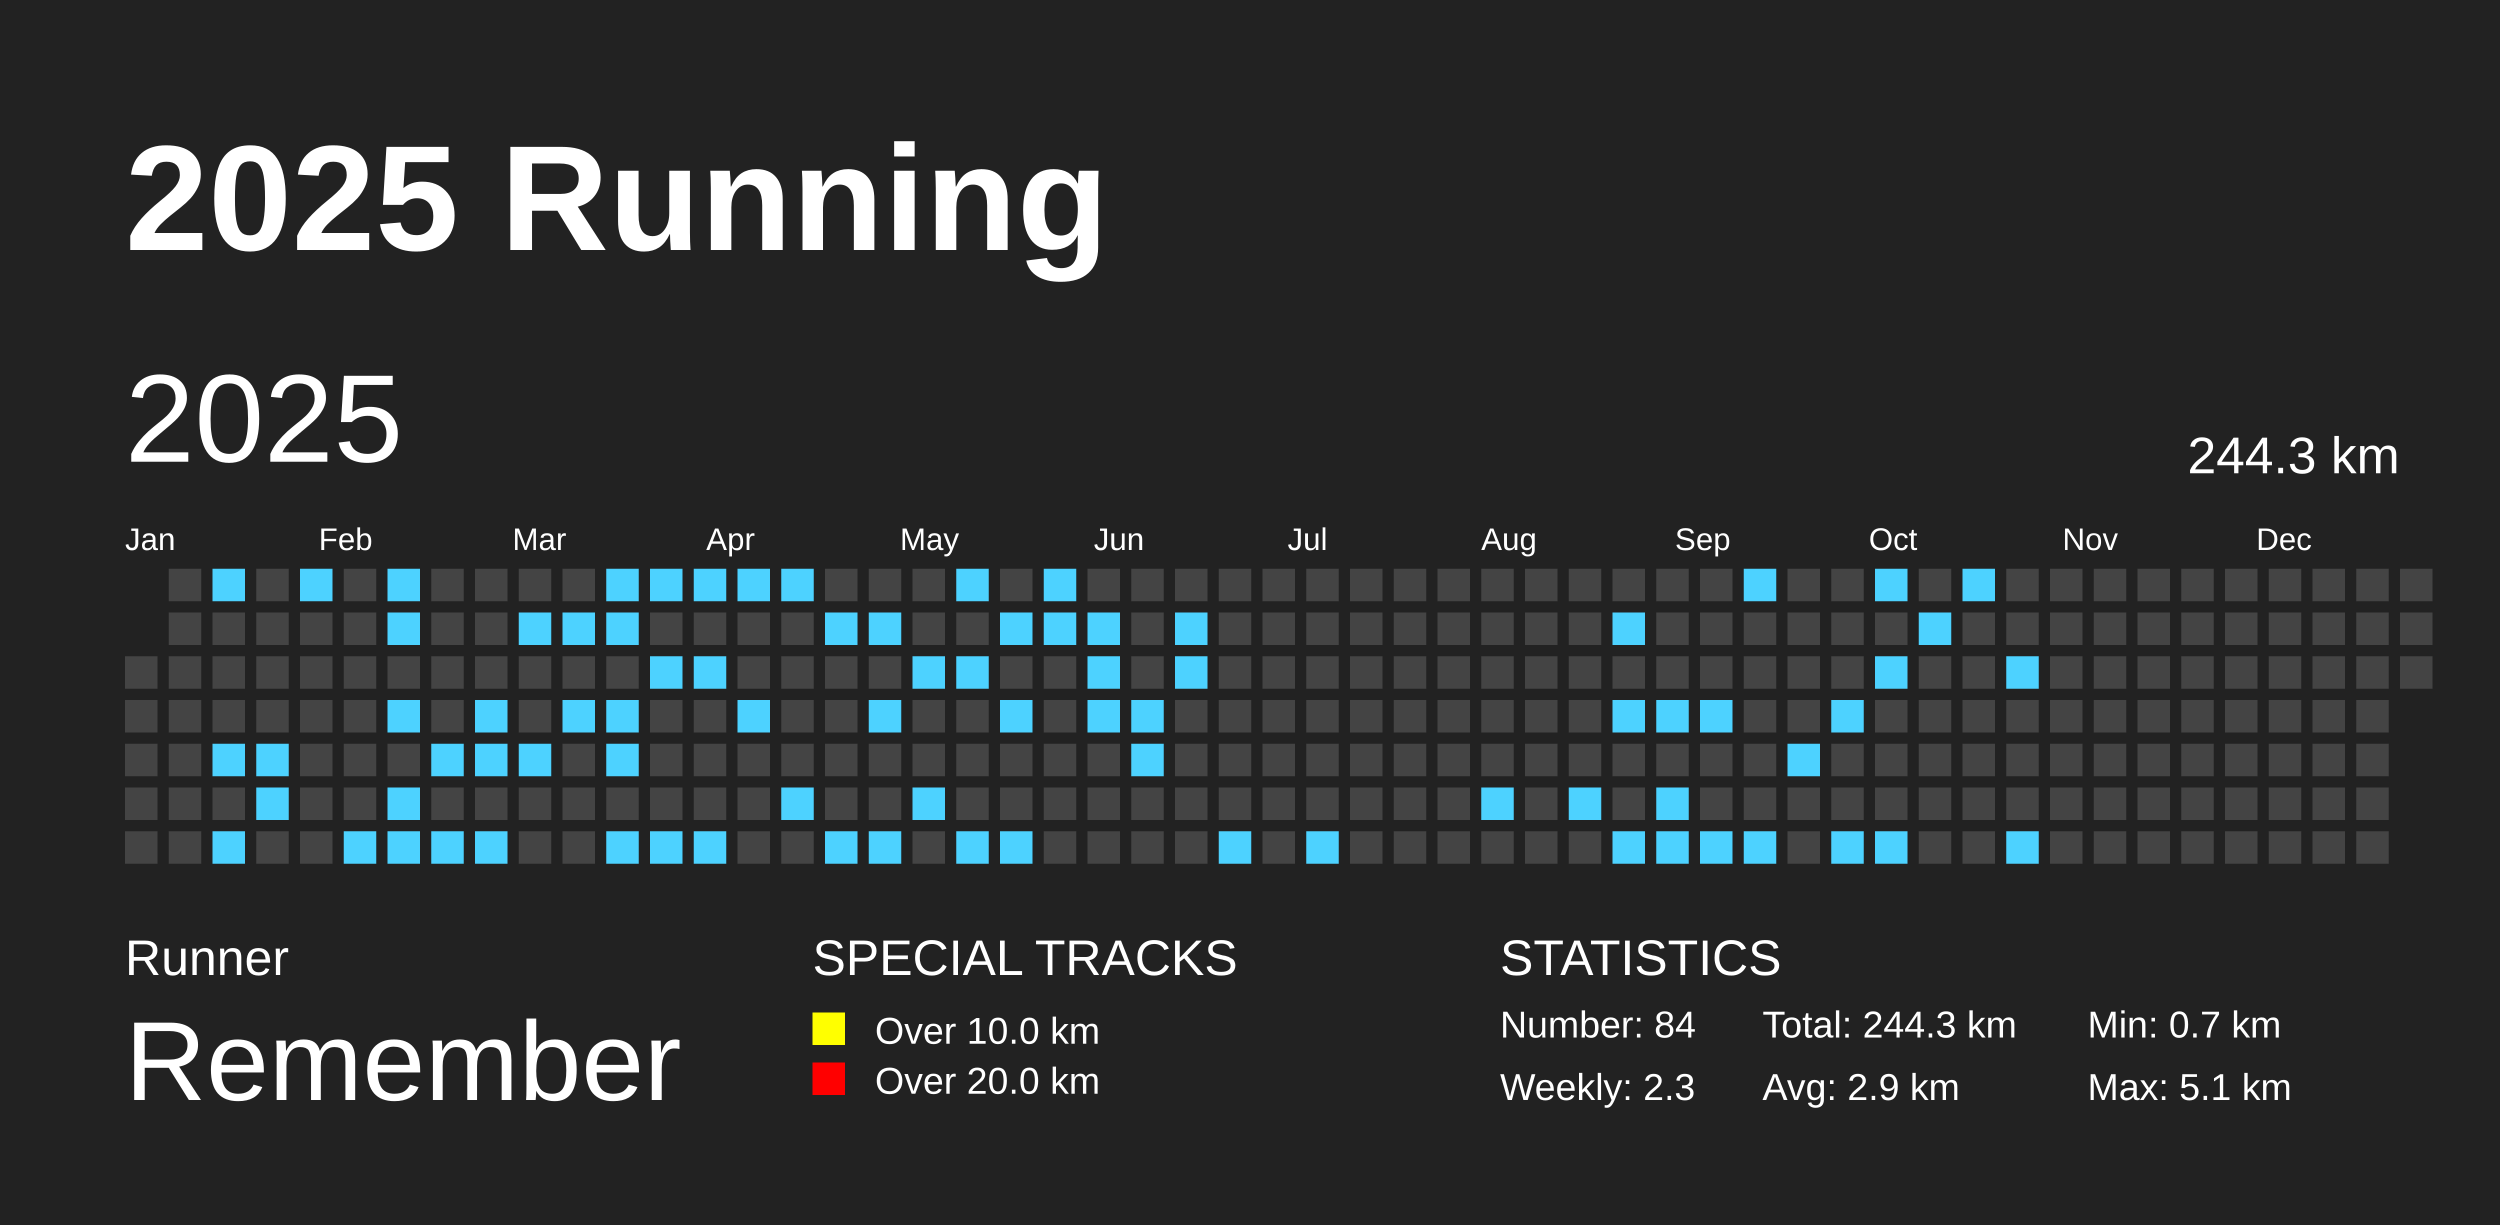
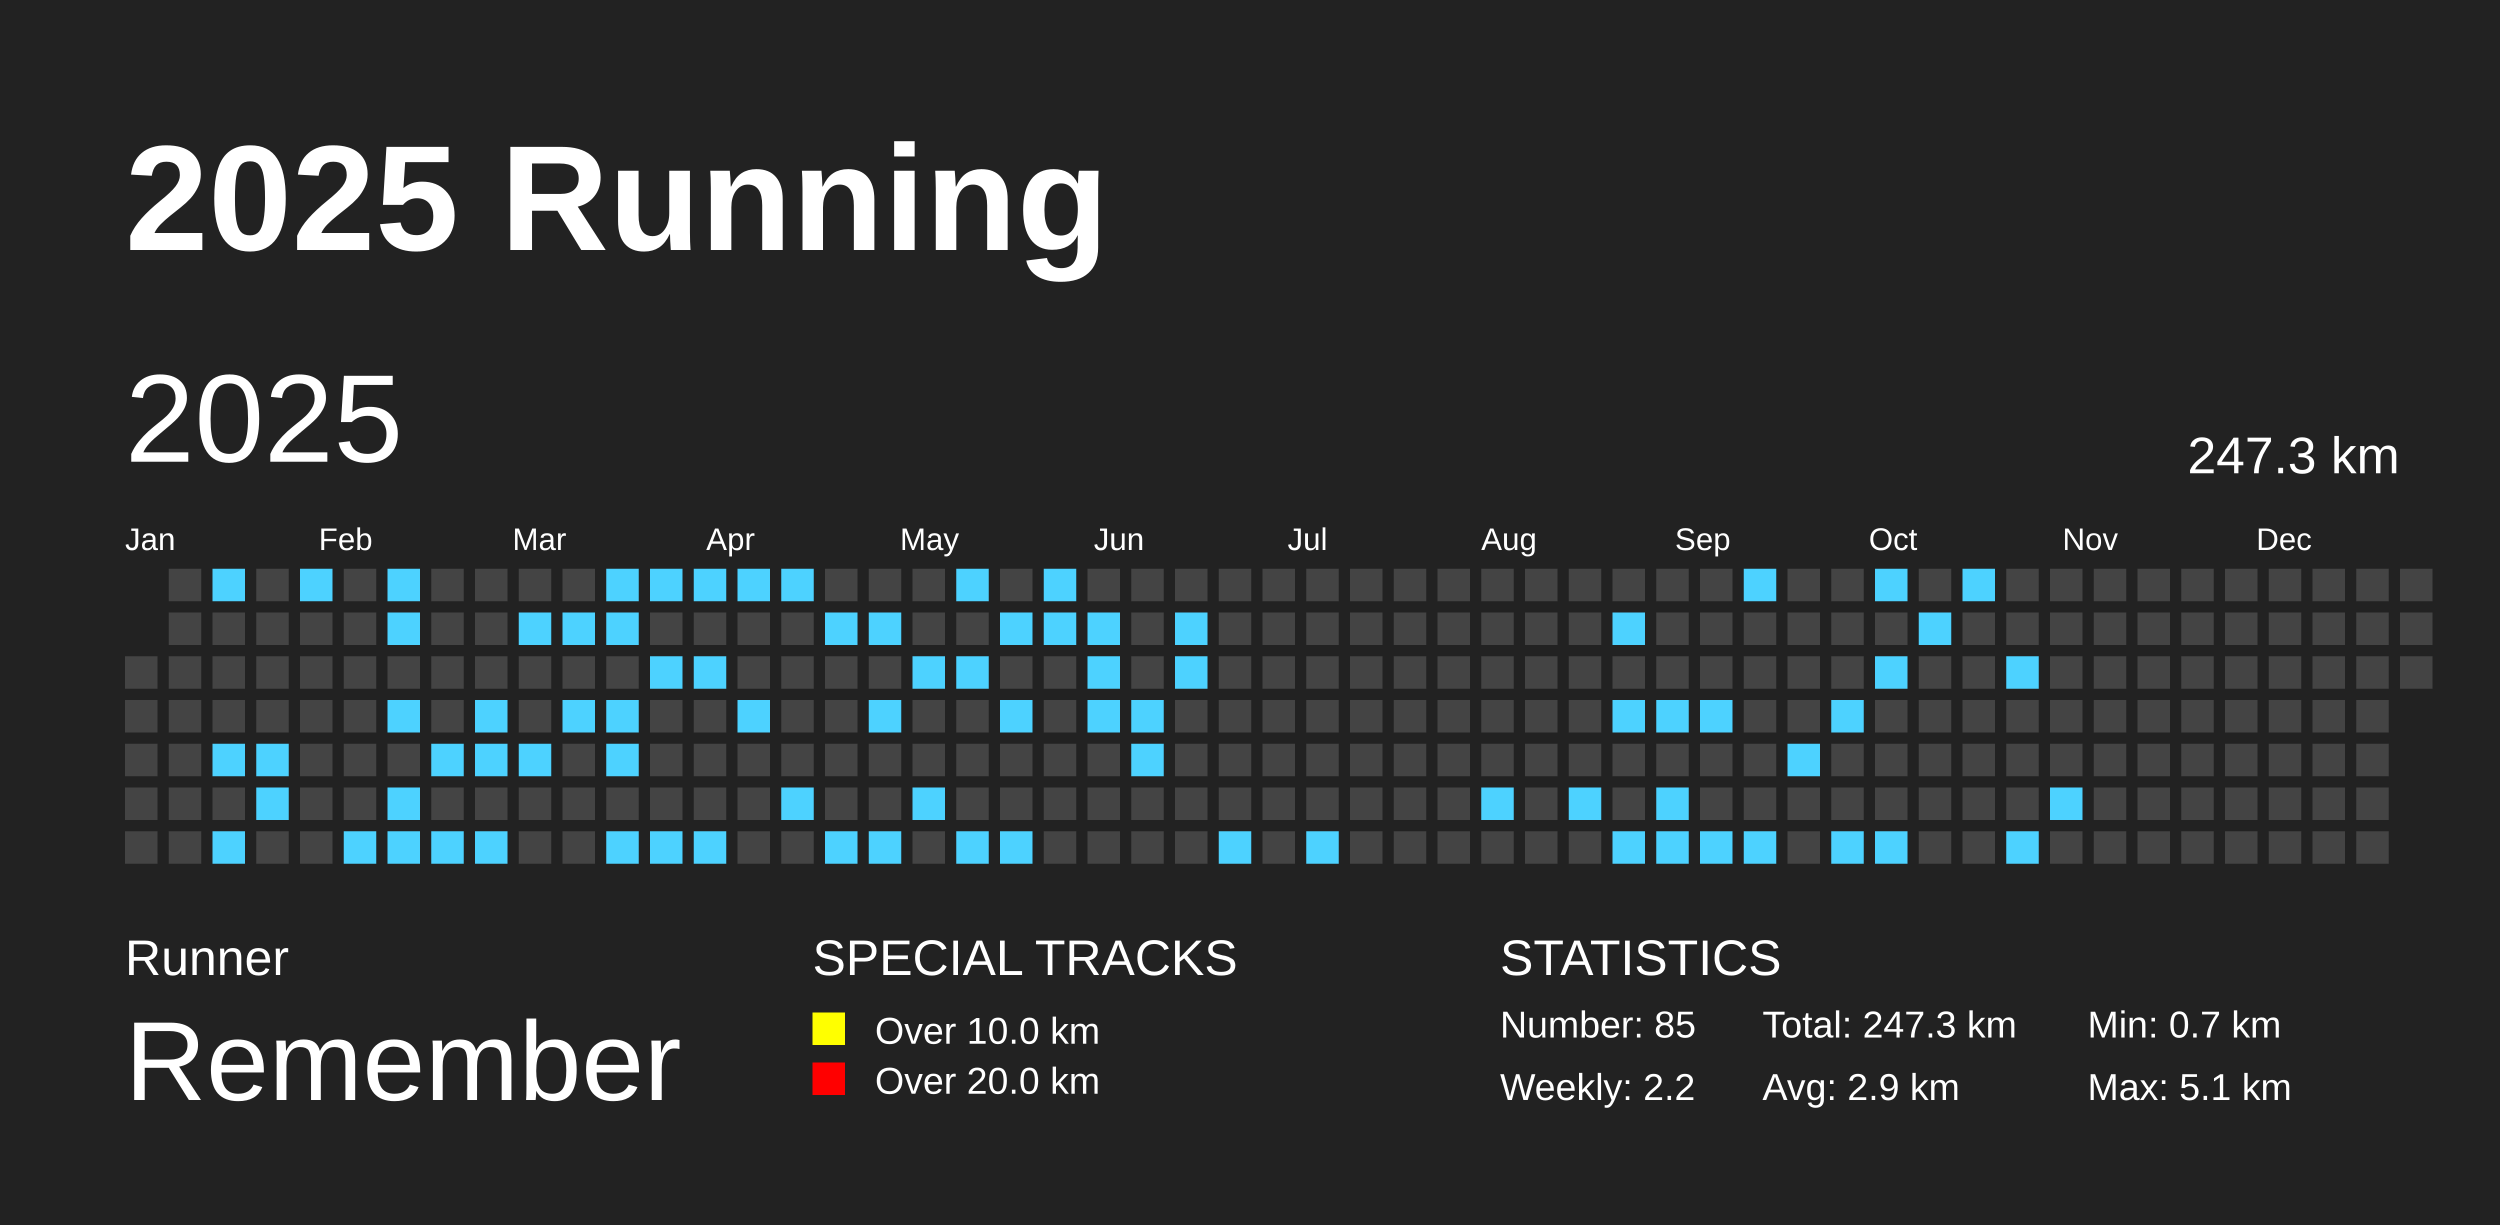
<svg xmlns="http://www.w3.org/2000/svg" baseProfile="full" height="98mm" version="1.1" viewBox="0,0,200,98" width="200mm">
  <defs />
  <rect fill="#222222" height="98" width="200" x="0" y="0" />
  <text fill="#FFFFFF" style="font-size:12px; font-family:Arial; font-weight:bold;" x="10" y="20">2025 Running</text>
  <text fill="#FFFFFF" style="font-size:4px; font-family:Arial" x="10" y="78">Runner</text>
  <text fill="#FFFFFF" style="font-size:9px; font-family:Arial" x="10" y="88">Remember</text>
  <text fill="#FFFFFF" style="font-size:4px; font-family:Arial" x="65" y="78">SPECIAL TRACKS</text>
  <rect fill="yellow" height="2.6" width="2.6" x="65" y="81" />
  <text fill="#FFFFFF" style="font-size:3px; font-family:Arial" x="70" y="83.5">Over 10.0 km</text>
  <rect fill="red" height="2.6" width="2.6" x="65" y="85" />
  <text fill="#FFFFFF" style="font-size:3px; font-family:Arial" x="70" y="87.5">Over 20.0 km</text>
  <text fill="#FFFFFF" style="font-size:4px; font-family:Arial" x="120" y="78">STATISTICS</text>
-   <text fill="#FFFFFF" style="font-size:3px; font-family:Arial" x="120" y="83">Number: 84</text>
-   <text fill="#FFFFFF" style="font-size:3px; font-family:Arial" x="120" y="88">Weekly: 2.3</text>
-   <text fill="#FFFFFF" style="font-size:3px; font-family:Arial" x="141" y="83">Total: 244.3 km</text>
+   <text fill="#FFFFFF" style="font-size:3px; font-family:Arial" x="120" y="83">Number: 85</text>
+   <text fill="#FFFFFF" style="font-size:3px; font-family:Arial" x="120" y="88">Weekly: 2.2</text>
+   <text fill="#FFFFFF" style="font-size:3px; font-family:Arial" x="141" y="83">Total: 247.3 km</text>
  <text fill="#FFFFFF" style="font-size:3px; font-family:Arial" x="141" y="88">Avg: 2.9 km</text>
  <text fill="#FFFFFF" style="font-size:3px; font-family:Arial" x="167" y="83">Min: 0.7 km</text>
  <text fill="#FFFFFF" style="font-size:3px; font-family:Arial" x="167" y="88">Max: 5.1 km</text>
  <text dominant-baseline="hanging" fill="#FFFFFF" style="font-size:10.0px; font-family:Arial;" x="10" y="30">2025</text>
-   <text dominant-baseline="hanging" fill="#FFFFFF" style="font-size:4.125px; font-family:Arial;" x="175" y="35">244.3 km</text>
+   <text dominant-baseline="hanging" fill="#FFFFFF" style="font-size:4.125px; font-family:Arial;" x="175" y="35">247.3 km</text>
  <text fill="#FFFFFF" style="font-size:2.5px; font-family:Arial" x="10.0" y="44">Jan</text>
  <text fill="#FFFFFF" style="font-size:2.5px; font-family:Arial" x="25.5" y="44">Feb</text>
  <text fill="#FFFFFF" style="font-size:2.5px; font-family:Arial" x="41.0" y="44">Mar</text>
  <text fill="#FFFFFF" style="font-size:2.5px; font-family:Arial" x="56.5" y="44">Apr</text>
  <text fill="#FFFFFF" style="font-size:2.5px; font-family:Arial" x="72.0" y="44">May</text>
  <text fill="#FFFFFF" style="font-size:2.5px; font-family:Arial" x="87.5" y="44">Jun</text>
  <text fill="#FFFFFF" style="font-size:2.5px; font-family:Arial" x="103.0" y="44">Jul</text>
  <text fill="#FFFFFF" style="font-size:2.5px; font-family:Arial" x="118.5" y="44">Aug</text>
  <text fill="#FFFFFF" style="font-size:2.5px; font-family:Arial" x="134.0" y="44">Sep</text>
  <text fill="#FFFFFF" style="font-size:2.5px; font-family:Arial" x="149.5" y="44">Oct</text>
  <text fill="#FFFFFF" style="font-size:2.5px; font-family:Arial" x="165.0" y="44">Nov</text>
  <text fill="#FFFFFF" style="font-size:2.5px; font-family:Arial" x="180.5" y="44">Dec</text>
  <rect fill="#444444" height="2.6" width="2.6" x="10.0" y="52.5" />
  <rect fill="#444444" height="2.6" width="2.6" x="10.0" y="56.0" />
  <rect fill="#444444" height="2.6" width="2.6" x="10.0" y="59.5" />
  <rect fill="#444444" height="2.6" width="2.6" x="10.0" y="63.0" />
  <rect fill="#444444" height="2.6" width="2.6" x="10.0" y="66.5" />
  <rect fill="#444444" height="2.6" width="2.6" x="13.5" y="45.5" />
  <rect fill="#444444" height="2.6" width="2.6" x="13.5" y="49.0" />
  <rect fill="#444444" height="2.6" width="2.6" x="13.5" y="52.5" />
  <rect fill="#444444" height="2.6" width="2.6" x="13.5" y="56.0" />
  <rect fill="#444444" height="2.6" width="2.6" x="13.5" y="59.5" />
  <rect fill="#444444" height="2.6" width="2.6" x="13.5" y="63.0" />
  <rect fill="#444444" height="2.6" width="2.6" x="13.5" y="66.5" />
  <rect fill="#4DD2FF" height="2.6" width="2.6" x="17.0" y="45.5" />
  <rect fill="#444444" height="2.6" width="2.6" x="17.0" y="49.0" />
  <rect fill="#444444" height="2.6" width="2.6" x="17.0" y="52.5" />
  <rect fill="#444444" height="2.6" width="2.6" x="17.0" y="56.0" />
  <rect fill="#4DD2FF" height="2.6" width="2.6" x="17.0" y="59.5" />
  <rect fill="#444444" height="2.6" width="2.6" x="17.0" y="63.0" />
  <rect fill="#4DD2FF" height="2.6" width="2.6" x="17.0" y="66.5" />
  <rect fill="#444444" height="2.6" width="2.6" x="20.5" y="45.5" />
  <rect fill="#444444" height="2.6" width="2.6" x="20.5" y="49.0" />
  <rect fill="#444444" height="2.6" width="2.6" x="20.5" y="52.5" />
  <rect fill="#444444" height="2.6" width="2.6" x="20.5" y="56.0" />
  <rect fill="#4DD2FF" height="2.6" width="2.6" x="20.5" y="59.5" />
  <rect fill="#4DD2FF" height="2.6" width="2.6" x="20.5" y="63.0" />
  <rect fill="#444444" height="2.6" width="2.6" x="20.5" y="66.5" />
  <rect fill="#4DD2FF" height="2.6" width="2.6" x="24.0" y="45.5" />
  <rect fill="#444444" height="2.6" width="2.6" x="24.0" y="49.0" />
  <rect fill="#444444" height="2.6" width="2.6" x="24.0" y="52.5" />
  <rect fill="#444444" height="2.6" width="2.6" x="24.0" y="56.0" />
  <rect fill="#444444" height="2.6" width="2.6" x="24.0" y="59.5" />
  <rect fill="#444444" height="2.6" width="2.6" x="24.0" y="63.0" />
  <rect fill="#444444" height="2.6" width="2.6" x="24.0" y="66.5" />
  <rect fill="#444444" height="2.6" width="2.6" x="27.5" y="45.5" />
  <rect fill="#444444" height="2.6" width="2.6" x="27.5" y="49.0" />
  <rect fill="#444444" height="2.6" width="2.6" x="27.5" y="52.5" />
  <rect fill="#444444" height="2.6" width="2.6" x="27.5" y="56.0" />
  <rect fill="#444444" height="2.6" width="2.6" x="27.5" y="59.5" />
  <rect fill="#444444" height="2.6" width="2.6" x="27.5" y="63.0" />
  <rect fill="#4DD2FF" height="2.6" width="2.6" x="27.5" y="66.5" />
  <rect fill="#4DD2FF" height="2.6" width="2.6" x="31.0" y="45.5" />
  <rect fill="#4DD2FF" height="2.6" width="2.6" x="31.0" y="49.0" />
  <rect fill="#444444" height="2.6" width="2.6" x="31.0" y="52.5" />
  <rect fill="#4DD2FF" height="2.6" width="2.6" x="31.0" y="56.0" />
  <rect fill="#444444" height="2.6" width="2.6" x="31.0" y="59.5" />
  <rect fill="#4DD2FF" height="2.6" width="2.6" x="31.0" y="63.0" />
  <rect fill="#4DD2FF" height="2.6" width="2.6" x="31.0" y="66.5" />
  <rect fill="#444444" height="2.6" width="2.6" x="34.5" y="45.5" />
  <rect fill="#444444" height="2.6" width="2.6" x="34.5" y="49.0" />
  <rect fill="#444444" height="2.6" width="2.6" x="34.5" y="52.5" />
  <rect fill="#444444" height="2.6" width="2.6" x="34.5" y="56.0" />
  <rect fill="#4DD2FF" height="2.6" width="2.6" x="34.5" y="59.5" />
  <rect fill="#444444" height="2.6" width="2.6" x="34.5" y="63.0" />
  <rect fill="#4DD2FF" height="2.6" width="2.6" x="34.5" y="66.5" />
  <rect fill="#444444" height="2.6" width="2.6" x="38.0" y="45.5" />
  <rect fill="#444444" height="2.6" width="2.6" x="38.0" y="49.0" />
  <rect fill="#444444" height="2.6" width="2.6" x="38.0" y="52.5" />
  <rect fill="#4DD2FF" height="2.6" width="2.6" x="38.0" y="56.0" />
  <rect fill="#4DD2FF" height="2.6" width="2.6" x="38.0" y="59.5" />
  <rect fill="#444444" height="2.6" width="2.6" x="38.0" y="63.0" />
  <rect fill="#4DD2FF" height="2.6" width="2.6" x="38.0" y="66.5" />
  <rect fill="#444444" height="2.6" width="2.6" x="41.5" y="45.5" />
  <rect fill="#4DD2FF" height="2.6" width="2.6" x="41.5" y="49.0" />
  <rect fill="#444444" height="2.6" width="2.6" x="41.5" y="52.5" />
  <rect fill="#444444" height="2.6" width="2.6" x="41.5" y="56.0" />
  <rect fill="#4DD2FF" height="2.6" width="2.6" x="41.5" y="59.5" />
  <rect fill="#444444" height="2.6" width="2.6" x="41.5" y="63.0" />
  <rect fill="#444444" height="2.6" width="2.6" x="41.5" y="66.5" />
  <rect fill="#444444" height="2.6" width="2.6" x="45.0" y="45.5" />
  <rect fill="#4DD2FF" height="2.6" width="2.6" x="45.0" y="49.0" />
  <rect fill="#444444" height="2.6" width="2.6" x="45.0" y="52.5" />
  <rect fill="#4DD2FF" height="2.6" width="2.6" x="45.0" y="56.0" />
  <rect fill="#444444" height="2.6" width="2.6" x="45.0" y="59.5" />
  <rect fill="#444444" height="2.6" width="2.6" x="45.0" y="63.0" />
  <rect fill="#444444" height="2.6" width="2.6" x="45.0" y="66.5" />
  <rect fill="#4DD2FF" height="2.6" width="2.6" x="48.5" y="45.5" />
  <rect fill="#4DD2FF" height="2.6" width="2.6" x="48.5" y="49.0" />
  <rect fill="#444444" height="2.6" width="2.6" x="48.5" y="52.5" />
  <rect fill="#4DD2FF" height="2.6" width="2.6" x="48.5" y="56.0" />
  <rect fill="#4DD2FF" height="2.6" width="2.6" x="48.5" y="59.5" />
  <rect fill="#444444" height="2.6" width="2.6" x="48.5" y="63.0" />
  <rect fill="#4DD2FF" height="2.6" width="2.6" x="48.5" y="66.5" />
  <rect fill="#4DD2FF" height="2.6" width="2.6" x="52.0" y="45.5" />
  <rect fill="#444444" height="2.6" width="2.6" x="52.0" y="49.0" />
  <rect fill="#4DD2FF" height="2.6" width="2.6" x="52.0" y="52.5" />
  <rect fill="#444444" height="2.6" width="2.6" x="52.0" y="56.0" />
  <rect fill="#444444" height="2.6" width="2.6" x="52.0" y="59.5" />
  <rect fill="#444444" height="2.6" width="2.6" x="52.0" y="63.0" />
  <rect fill="#4DD2FF" height="2.6" width="2.6" x="52.0" y="66.5" />
  <rect fill="#4DD2FF" height="2.6" width="2.6" x="55.5" y="45.5" />
  <rect fill="#444444" height="2.6" width="2.6" x="55.5" y="49.0" />
  <rect fill="#4DD2FF" height="2.6" width="2.6" x="55.5" y="52.5" />
  <rect fill="#444444" height="2.6" width="2.6" x="55.5" y="56.0" />
  <rect fill="#444444" height="2.6" width="2.6" x="55.5" y="59.5" />
  <rect fill="#444444" height="2.6" width="2.6" x="55.5" y="63.0" />
  <rect fill="#4DD2FF" height="2.6" width="2.6" x="55.5" y="66.5" />
  <rect fill="#4DD2FF" height="2.6" width="2.6" x="59.0" y="45.5" />
  <rect fill="#444444" height="2.6" width="2.6" x="59.0" y="49.0" />
  <rect fill="#444444" height="2.6" width="2.6" x="59.0" y="52.5" />
  <rect fill="#4DD2FF" height="2.6" width="2.6" x="59.0" y="56.0" />
  <rect fill="#444444" height="2.6" width="2.6" x="59.0" y="59.5" />
  <rect fill="#444444" height="2.6" width="2.6" x="59.0" y="63.0" />
  <rect fill="#444444" height="2.6" width="2.6" x="59.0" y="66.5" />
  <rect fill="#4DD2FF" height="2.6" width="2.6" x="62.5" y="45.5" />
  <rect fill="#444444" height="2.6" width="2.6" x="62.5" y="49.0" />
  <rect fill="#444444" height="2.6" width="2.6" x="62.5" y="52.5" />
  <rect fill="#444444" height="2.6" width="2.6" x="62.5" y="56.0" />
  <rect fill="#444444" height="2.6" width="2.6" x="62.5" y="59.5" />
  <rect fill="#4DD2FF" height="2.6" width="2.6" x="62.5" y="63.0" />
  <rect fill="#444444" height="2.6" width="2.6" x="62.5" y="66.5" />
  <rect fill="#444444" height="2.6" width="2.6" x="66.0" y="45.5" />
  <rect fill="#4DD2FF" height="2.6" width="2.6" x="66.0" y="49.0" />
  <rect fill="#444444" height="2.6" width="2.6" x="66.0" y="52.5" />
  <rect fill="#444444" height="2.6" width="2.6" x="66.0" y="56.0" />
  <rect fill="#444444" height="2.6" width="2.6" x="66.0" y="59.5" />
  <rect fill="#444444" height="2.6" width="2.6" x="66.0" y="63.0" />
  <rect fill="#4DD2FF" height="2.6" width="2.6" x="66.0" y="66.5" />
  <rect fill="#444444" height="2.6" width="2.6" x="69.5" y="45.5" />
  <rect fill="#4DD2FF" height="2.6" width="2.6" x="69.5" y="49.0" />
  <rect fill="#444444" height="2.6" width="2.6" x="69.5" y="52.5" />
  <rect fill="#4DD2FF" height="2.6" width="2.6" x="69.5" y="56.0" />
  <rect fill="#444444" height="2.6" width="2.6" x="69.5" y="59.5" />
  <rect fill="#444444" height="2.6" width="2.6" x="69.5" y="63.0" />
  <rect fill="#4DD2FF" height="2.6" width="2.6" x="69.5" y="66.5" />
  <rect fill="#444444" height="2.6" width="2.6" x="73.0" y="45.5" />
  <rect fill="#444444" height="2.6" width="2.6" x="73.0" y="49.0" />
  <rect fill="#4DD2FF" height="2.6" width="2.6" x="73.0" y="52.5" />
  <rect fill="#444444" height="2.6" width="2.6" x="73.0" y="56.0" />
  <rect fill="#444444" height="2.6" width="2.6" x="73.0" y="59.5" />
  <rect fill="#4DD2FF" height="2.6" width="2.6" x="73.0" y="63.0" />
  <rect fill="#444444" height="2.6" width="2.6" x="73.0" y="66.5" />
  <rect fill="#4DD2FF" height="2.6" width="2.6" x="76.5" y="45.5" />
  <rect fill="#444444" height="2.6" width="2.6" x="76.5" y="49.0" />
  <rect fill="#4DD2FF" height="2.6" width="2.6" x="76.5" y="52.5" />
  <rect fill="#444444" height="2.6" width="2.6" x="76.5" y="56.0" />
  <rect fill="#444444" height="2.6" width="2.6" x="76.5" y="59.5" />
  <rect fill="#444444" height="2.6" width="2.6" x="76.5" y="63.0" />
  <rect fill="#4DD2FF" height="2.6" width="2.6" x="76.5" y="66.5" />
  <rect fill="#444444" height="2.6" width="2.6" x="80.0" y="45.5" />
  <rect fill="#4DD2FF" height="2.6" width="2.6" x="80.0" y="49.0" />
  <rect fill="#444444" height="2.6" width="2.6" x="80.0" y="52.5" />
  <rect fill="#4DD2FF" height="2.6" width="2.6" x="80.0" y="56.0" />
  <rect fill="#444444" height="2.6" width="2.6" x="80.0" y="59.5" />
  <rect fill="#444444" height="2.6" width="2.6" x="80.0" y="63.0" />
  <rect fill="#4DD2FF" height="2.6" width="2.6" x="80.0" y="66.5" />
  <rect fill="#4DD2FF" height="2.6" width="2.6" x="83.5" y="45.5" />
  <rect fill="#4DD2FF" height="2.6" width="2.6" x="83.5" y="49.0" />
  <rect fill="#444444" height="2.6" width="2.6" x="83.5" y="52.5" />
  <rect fill="#444444" height="2.6" width="2.6" x="83.5" y="56.0" />
  <rect fill="#444444" height="2.6" width="2.6" x="83.5" y="59.5" />
  <rect fill="#444444" height="2.6" width="2.6" x="83.5" y="63.0" />
  <rect fill="#444444" height="2.6" width="2.6" x="83.5" y="66.5" />
  <rect fill="#444444" height="2.6" width="2.6" x="87.0" y="45.5" />
  <rect fill="#4DD2FF" height="2.6" width="2.6" x="87.0" y="49.0" />
  <rect fill="#4DD2FF" height="2.6" width="2.6" x="87.0" y="52.5" />
  <rect fill="#4DD2FF" height="2.6" width="2.6" x="87.0" y="56.0" />
  <rect fill="#444444" height="2.6" width="2.6" x="87.0" y="59.5" />
  <rect fill="#444444" height="2.6" width="2.6" x="87.0" y="63.0" />
  <rect fill="#444444" height="2.6" width="2.6" x="87.0" y="66.5" />
  <rect fill="#444444" height="2.6" width="2.6" x="90.5" y="45.5" />
  <rect fill="#444444" height="2.6" width="2.6" x="90.5" y="49.0" />
  <rect fill="#444444" height="2.6" width="2.6" x="90.5" y="52.5" />
  <rect fill="#4DD2FF" height="2.6" width="2.6" x="90.5" y="56.0" />
  <rect fill="#4DD2FF" height="2.6" width="2.6" x="90.5" y="59.5" />
  <rect fill="#444444" height="2.6" width="2.6" x="90.5" y="63.0" />
  <rect fill="#444444" height="2.6" width="2.6" x="90.5" y="66.5" />
  <rect fill="#444444" height="2.6" width="2.6" x="94.0" y="45.5" />
  <rect fill="#4DD2FF" height="2.6" width="2.6" x="94.0" y="49.0" />
  <rect fill="#4DD2FF" height="2.6" width="2.6" x="94.0" y="52.5" />
  <rect fill="#444444" height="2.6" width="2.6" x="94.0" y="56.0" />
  <rect fill="#444444" height="2.6" width="2.6" x="94.0" y="59.5" />
  <rect fill="#444444" height="2.6" width="2.6" x="94.0" y="63.0" />
  <rect fill="#444444" height="2.6" width="2.6" x="94.0" y="66.5" />
  <rect fill="#444444" height="2.6" width="2.6" x="97.5" y="45.5" />
  <rect fill="#444444" height="2.6" width="2.6" x="97.5" y="49.0" />
  <rect fill="#444444" height="2.6" width="2.6" x="97.5" y="52.5" />
  <rect fill="#444444" height="2.6" width="2.6" x="97.5" y="56.0" />
  <rect fill="#444444" height="2.6" width="2.6" x="97.5" y="59.5" />
  <rect fill="#444444" height="2.6" width="2.6" x="97.5" y="63.0" />
  <rect fill="#4DD2FF" height="2.6" width="2.6" x="97.5" y="66.5" />
  <rect fill="#444444" height="2.6" width="2.6" x="101.0" y="45.5" />
  <rect fill="#444444" height="2.6" width="2.6" x="101.0" y="49.0" />
  <rect fill="#444444" height="2.6" width="2.6" x="101.0" y="52.5" />
  <rect fill="#444444" height="2.6" width="2.6" x="101.0" y="56.0" />
  <rect fill="#444444" height="2.6" width="2.6" x="101.0" y="59.5" />
  <rect fill="#444444" height="2.6" width="2.6" x="101.0" y="63.0" />
  <rect fill="#444444" height="2.6" width="2.6" x="101.0" y="66.5" />
  <rect fill="#444444" height="2.6" width="2.6" x="104.5" y="45.5" />
  <rect fill="#444444" height="2.6" width="2.6" x="104.5" y="49.0" />
  <rect fill="#444444" height="2.6" width="2.6" x="104.5" y="52.5" />
  <rect fill="#444444" height="2.6" width="2.6" x="104.5" y="56.0" />
  <rect fill="#444444" height="2.6" width="2.6" x="104.5" y="59.5" />
  <rect fill="#444444" height="2.6" width="2.6" x="104.5" y="63.0" />
  <rect fill="#4DD2FF" height="2.6" width="2.6" x="104.5" y="66.5" />
  <rect fill="#444444" height="2.6" width="2.6" x="108.0" y="45.5" />
  <rect fill="#444444" height="2.6" width="2.6" x="108.0" y="49.0" />
  <rect fill="#444444" height="2.6" width="2.6" x="108.0" y="52.5" />
  <rect fill="#444444" height="2.6" width="2.6" x="108.0" y="56.0" />
  <rect fill="#444444" height="2.6" width="2.6" x="108.0" y="59.5" />
  <rect fill="#444444" height="2.6" width="2.6" x="108.0" y="63.0" />
  <rect fill="#444444" height="2.6" width="2.6" x="108.0" y="66.5" />
  <rect fill="#444444" height="2.6" width="2.6" x="111.5" y="45.5" />
  <rect fill="#444444" height="2.6" width="2.6" x="111.5" y="49.0" />
  <rect fill="#444444" height="2.6" width="2.6" x="111.5" y="52.5" />
  <rect fill="#444444" height="2.6" width="2.6" x="111.5" y="56.0" />
  <rect fill="#444444" height="2.6" width="2.6" x="111.5" y="59.5" />
  <rect fill="#444444" height="2.6" width="2.6" x="111.5" y="63.0" />
  <rect fill="#444444" height="2.6" width="2.6" x="111.5" y="66.5" />
  <rect fill="#444444" height="2.6" width="2.6" x="115.0" y="45.5" />
  <rect fill="#444444" height="2.6" width="2.6" x="115.0" y="49.0" />
  <rect fill="#444444" height="2.6" width="2.6" x="115.0" y="52.5" />
  <rect fill="#444444" height="2.6" width="2.6" x="115.0" y="56.0" />
  <rect fill="#444444" height="2.6" width="2.6" x="115.0" y="59.5" />
  <rect fill="#444444" height="2.6" width="2.6" x="115.0" y="63.0" />
  <rect fill="#444444" height="2.6" width="2.6" x="115.0" y="66.5" />
  <rect fill="#444444" height="2.6" width="2.6" x="118.5" y="45.5" />
  <rect fill="#444444" height="2.6" width="2.6" x="118.5" y="49.0" />
  <rect fill="#444444" height="2.6" width="2.6" x="118.5" y="52.5" />
  <rect fill="#444444" height="2.6" width="2.6" x="118.5" y="56.0" />
  <rect fill="#444444" height="2.6" width="2.6" x="118.5" y="59.5" />
  <rect fill="#4DD2FF" height="2.6" width="2.6" x="118.5" y="63.0" />
  <rect fill="#444444" height="2.6" width="2.6" x="118.5" y="66.5" />
  <rect fill="#444444" height="2.6" width="2.6" x="122.0" y="45.5" />
  <rect fill="#444444" height="2.6" width="2.6" x="122.0" y="49.0" />
  <rect fill="#444444" height="2.6" width="2.6" x="122.0" y="52.5" />
  <rect fill="#444444" height="2.6" width="2.6" x="122.0" y="56.0" />
  <rect fill="#444444" height="2.6" width="2.6" x="122.0" y="59.5" />
  <rect fill="#444444" height="2.6" width="2.6" x="122.0" y="63.0" />
  <rect fill="#444444" height="2.6" width="2.6" x="122.0" y="66.5" />
  <rect fill="#444444" height="2.6" width="2.6" x="125.5" y="45.5" />
  <rect fill="#444444" height="2.6" width="2.6" x="125.5" y="49.0" />
  <rect fill="#444444" height="2.6" width="2.6" x="125.5" y="52.5" />
  <rect fill="#444444" height="2.6" width="2.6" x="125.5" y="56.0" />
  <rect fill="#444444" height="2.6" width="2.6" x="125.5" y="59.5" />
  <rect fill="#4DD2FF" height="2.6" width="2.6" x="125.5" y="63.0" />
  <rect fill="#444444" height="2.6" width="2.6" x="125.5" y="66.5" />
  <rect fill="#444444" height="2.6" width="2.6" x="129.0" y="45.5" />
  <rect fill="#4DD2FF" height="2.6" width="2.6" x="129.0" y="49.0" />
  <rect fill="#444444" height="2.6" width="2.6" x="129.0" y="52.5" />
  <rect fill="#4DD2FF" height="2.6" width="2.6" x="129.0" y="56.0" />
  <rect fill="#444444" height="2.6" width="2.6" x="129.0" y="59.5" />
  <rect fill="#444444" height="2.6" width="2.6" x="129.0" y="63.0" />
  <rect fill="#4DD2FF" height="2.6" width="2.6" x="129.0" y="66.5" />
  <rect fill="#444444" height="2.6" width="2.6" x="132.5" y="45.5" />
  <rect fill="#444444" height="2.6" width="2.6" x="132.5" y="49.0" />
  <rect fill="#444444" height="2.6" width="2.6" x="132.5" y="52.5" />
  <rect fill="#4DD2FF" height="2.6" width="2.6" x="132.5" y="56.0" />
  <rect fill="#444444" height="2.6" width="2.6" x="132.5" y="59.5" />
  <rect fill="#4DD2FF" height="2.6" width="2.6" x="132.5" y="63.0" />
  <rect fill="#4DD2FF" height="2.6" width="2.6" x="132.5" y="66.5" />
  <rect fill="#444444" height="2.6" width="2.6" x="136.0" y="45.5" />
  <rect fill="#444444" height="2.6" width="2.6" x="136.0" y="49.0" />
  <rect fill="#444444" height="2.6" width="2.6" x="136.0" y="52.5" />
  <rect fill="#4DD2FF" height="2.6" width="2.6" x="136.0" y="56.0" />
  <rect fill="#444444" height="2.6" width="2.6" x="136.0" y="59.5" />
  <rect fill="#444444" height="2.6" width="2.6" x="136.0" y="63.0" />
  <rect fill="#4DD2FF" height="2.6" width="2.6" x="136.0" y="66.5" />
  <rect fill="#4DD2FF" height="2.6" width="2.6" x="139.5" y="45.5" />
  <rect fill="#444444" height="2.6" width="2.6" x="139.5" y="49.0" />
  <rect fill="#444444" height="2.6" width="2.6" x="139.5" y="52.5" />
  <rect fill="#444444" height="2.6" width="2.6" x="139.5" y="56.0" />
  <rect fill="#444444" height="2.6" width="2.6" x="139.5" y="59.5" />
  <rect fill="#444444" height="2.6" width="2.6" x="139.5" y="63.0" />
  <rect fill="#4DD2FF" height="2.6" width="2.6" x="139.5" y="66.5" />
  <rect fill="#444444" height="2.6" width="2.6" x="143.0" y="45.5" />
  <rect fill="#444444" height="2.6" width="2.6" x="143.0" y="49.0" />
  <rect fill="#444444" height="2.6" width="2.6" x="143.0" y="52.5" />
  <rect fill="#444444" height="2.6" width="2.6" x="143.0" y="56.0" />
  <rect fill="#4DD2FF" height="2.6" width="2.6" x="143.0" y="59.5" />
  <rect fill="#444444" height="2.6" width="2.6" x="143.0" y="63.0" />
  <rect fill="#444444" height="2.6" width="2.6" x="143.0" y="66.5" />
  <rect fill="#444444" height="2.6" width="2.6" x="146.5" y="45.5" />
  <rect fill="#444444" height="2.6" width="2.6" x="146.5" y="49.0" />
  <rect fill="#444444" height="2.6" width="2.6" x="146.5" y="52.5" />
  <rect fill="#4DD2FF" height="2.6" width="2.6" x="146.5" y="56.0" />
  <rect fill="#444444" height="2.6" width="2.6" x="146.5" y="59.5" />
  <rect fill="#444444" height="2.6" width="2.6" x="146.5" y="63.0" />
  <rect fill="#4DD2FF" height="2.6" width="2.6" x="146.5" y="66.5" />
  <rect fill="#4DD2FF" height="2.6" width="2.6" x="150.0" y="45.5" />
  <rect fill="#444444" height="2.6" width="2.6" x="150.0" y="49.0" />
  <rect fill="#4DD2FF" height="2.6" width="2.6" x="150.0" y="52.5" />
  <rect fill="#444444" height="2.6" width="2.6" x="150.0" y="56.0" />
  <rect fill="#444444" height="2.6" width="2.6" x="150.0" y="59.5" />
  <rect fill="#444444" height="2.6" width="2.6" x="150.0" y="63.0" />
  <rect fill="#4DD2FF" height="2.6" width="2.6" x="150.0" y="66.5" />
  <rect fill="#444444" height="2.6" width="2.6" x="153.5" y="45.5" />
  <rect fill="#4DD2FF" height="2.6" width="2.6" x="153.5" y="49.0" />
  <rect fill="#444444" height="2.6" width="2.6" x="153.5" y="52.5" />
  <rect fill="#444444" height="2.6" width="2.6" x="153.5" y="56.0" />
  <rect fill="#444444" height="2.6" width="2.6" x="153.5" y="59.5" />
  <rect fill="#444444" height="2.6" width="2.6" x="153.5" y="63.0" />
  <rect fill="#444444" height="2.6" width="2.6" x="153.5" y="66.5" />
  <rect fill="#4DD2FF" height="2.6" width="2.6" x="157.0" y="45.5" />
  <rect fill="#444444" height="2.6" width="2.6" x="157.0" y="49.0" />
  <rect fill="#444444" height="2.6" width="2.6" x="157.0" y="52.5" />
  <rect fill="#444444" height="2.6" width="2.6" x="157.0" y="56.0" />
  <rect fill="#444444" height="2.6" width="2.6" x="157.0" y="59.5" />
  <rect fill="#444444" height="2.6" width="2.6" x="157.0" y="63.0" />
  <rect fill="#444444" height="2.6" width="2.6" x="157.0" y="66.5" />
  <rect fill="#444444" height="2.6" width="2.6" x="160.5" y="45.5" />
  <rect fill="#444444" height="2.6" width="2.6" x="160.5" y="49.0" />
  <rect fill="#4DD2FF" height="2.6" width="2.6" x="160.5" y="52.5" />
  <rect fill="#444444" height="2.6" width="2.6" x="160.5" y="56.0" />
  <rect fill="#444444" height="2.6" width="2.6" x="160.5" y="59.5" />
  <rect fill="#444444" height="2.6" width="2.6" x="160.5" y="63.0" />
  <rect fill="#4DD2FF" height="2.6" width="2.6" x="160.5" y="66.5" />
  <rect fill="#444444" height="2.6" width="2.6" x="164.0" y="45.5" />
  <rect fill="#444444" height="2.6" width="2.6" x="164.0" y="49.0" />
  <rect fill="#444444" height="2.6" width="2.6" x="164.0" y="52.5" />
  <rect fill="#444444" height="2.6" width="2.6" x="164.0" y="56.0" />
  <rect fill="#444444" height="2.6" width="2.6" x="164.0" y="59.5" />
-   <rect fill="#444444" height="2.6" width="2.6" x="164.0" y="63.0" />
+   <rect fill="#4DD2FF" height="2.6" width="2.6" x="164.0" y="63.0" />
  <rect fill="#444444" height="2.6" width="2.6" x="164.0" y="66.5" />
  <rect fill="#444444" height="2.6" width="2.6" x="167.5" y="45.5" />
  <rect fill="#444444" height="2.6" width="2.6" x="167.5" y="49.0" />
  <rect fill="#444444" height="2.6" width="2.6" x="167.5" y="52.5" />
  <rect fill="#444444" height="2.6" width="2.6" x="167.5" y="56.0" />
  <rect fill="#444444" height="2.6" width="2.6" x="167.5" y="59.5" />
  <rect fill="#444444" height="2.6" width="2.6" x="167.5" y="63.0" />
  <rect fill="#444444" height="2.6" width="2.6" x="167.5" y="66.5" />
  <rect fill="#444444" height="2.6" width="2.6" x="171.0" y="45.5" />
  <rect fill="#444444" height="2.6" width="2.6" x="171.0" y="49.0" />
  <rect fill="#444444" height="2.6" width="2.6" x="171.0" y="52.5" />
  <rect fill="#444444" height="2.6" width="2.6" x="171.0" y="56.0" />
  <rect fill="#444444" height="2.6" width="2.6" x="171.0" y="59.5" />
  <rect fill="#444444" height="2.6" width="2.6" x="171.0" y="63.0" />
  <rect fill="#444444" height="2.6" width="2.6" x="171.0" y="66.5" />
  <rect fill="#444444" height="2.6" width="2.6" x="174.5" y="45.5" />
  <rect fill="#444444" height="2.6" width="2.6" x="174.5" y="49.0" />
  <rect fill="#444444" height="2.6" width="2.6" x="174.5" y="52.5" />
  <rect fill="#444444" height="2.6" width="2.6" x="174.5" y="56.0" />
  <rect fill="#444444" height="2.6" width="2.6" x="174.5" y="59.5" />
  <rect fill="#444444" height="2.6" width="2.6" x="174.5" y="63.0" />
  <rect fill="#444444" height="2.6" width="2.6" x="174.5" y="66.5" />
  <rect fill="#444444" height="2.6" width="2.6" x="178.0" y="45.5" />
  <rect fill="#444444" height="2.6" width="2.6" x="178.0" y="49.0" />
  <rect fill="#444444" height="2.6" width="2.6" x="178.0" y="52.5" />
  <rect fill="#444444" height="2.6" width="2.6" x="178.0" y="56.0" />
  <rect fill="#444444" height="2.6" width="2.6" x="178.0" y="59.5" />
  <rect fill="#444444" height="2.6" width="2.6" x="178.0" y="63.0" />
  <rect fill="#444444" height="2.6" width="2.6" x="178.0" y="66.5" />
  <rect fill="#444444" height="2.6" width="2.6" x="181.5" y="45.5" />
  <rect fill="#444444" height="2.6" width="2.6" x="181.5" y="49.0" />
  <rect fill="#444444" height="2.6" width="2.6" x="181.5" y="52.5" />
  <rect fill="#444444" height="2.6" width="2.6" x="181.5" y="56.0" />
  <rect fill="#444444" height="2.6" width="2.6" x="181.5" y="59.5" />
  <rect fill="#444444" height="2.6" width="2.6" x="181.5" y="63.0" />
  <rect fill="#444444" height="2.6" width="2.6" x="181.5" y="66.5" />
  <rect fill="#444444" height="2.6" width="2.6" x="185.0" y="45.5" />
  <rect fill="#444444" height="2.6" width="2.6" x="185.0" y="49.0" />
  <rect fill="#444444" height="2.6" width="2.6" x="185.0" y="52.5" />
  <rect fill="#444444" height="2.6" width="2.6" x="185.0" y="56.0" />
  <rect fill="#444444" height="2.6" width="2.6" x="185.0" y="59.5" />
  <rect fill="#444444" height="2.6" width="2.6" x="185.0" y="63.0" />
  <rect fill="#444444" height="2.6" width="2.6" x="185.0" y="66.5" />
  <rect fill="#444444" height="2.6" width="2.6" x="188.5" y="45.5" />
  <rect fill="#444444" height="2.6" width="2.6" x="188.5" y="49.0" />
  <rect fill="#444444" height="2.6" width="2.6" x="188.5" y="52.5" />
  <rect fill="#444444" height="2.6" width="2.6" x="188.5" y="56.0" />
  <rect fill="#444444" height="2.6" width="2.6" x="188.5" y="59.5" />
  <rect fill="#444444" height="2.6" width="2.6" x="188.5" y="63.0" />
  <rect fill="#444444" height="2.6" width="2.6" x="188.5" y="66.5" />
  <rect fill="#444444" height="2.6" width="2.6" x="192.0" y="45.5" />
  <rect fill="#444444" height="2.6" width="2.6" x="192.0" y="49.0" />
  <rect fill="#444444" height="2.6" width="2.6" x="192.0" y="52.5" />
</svg>
